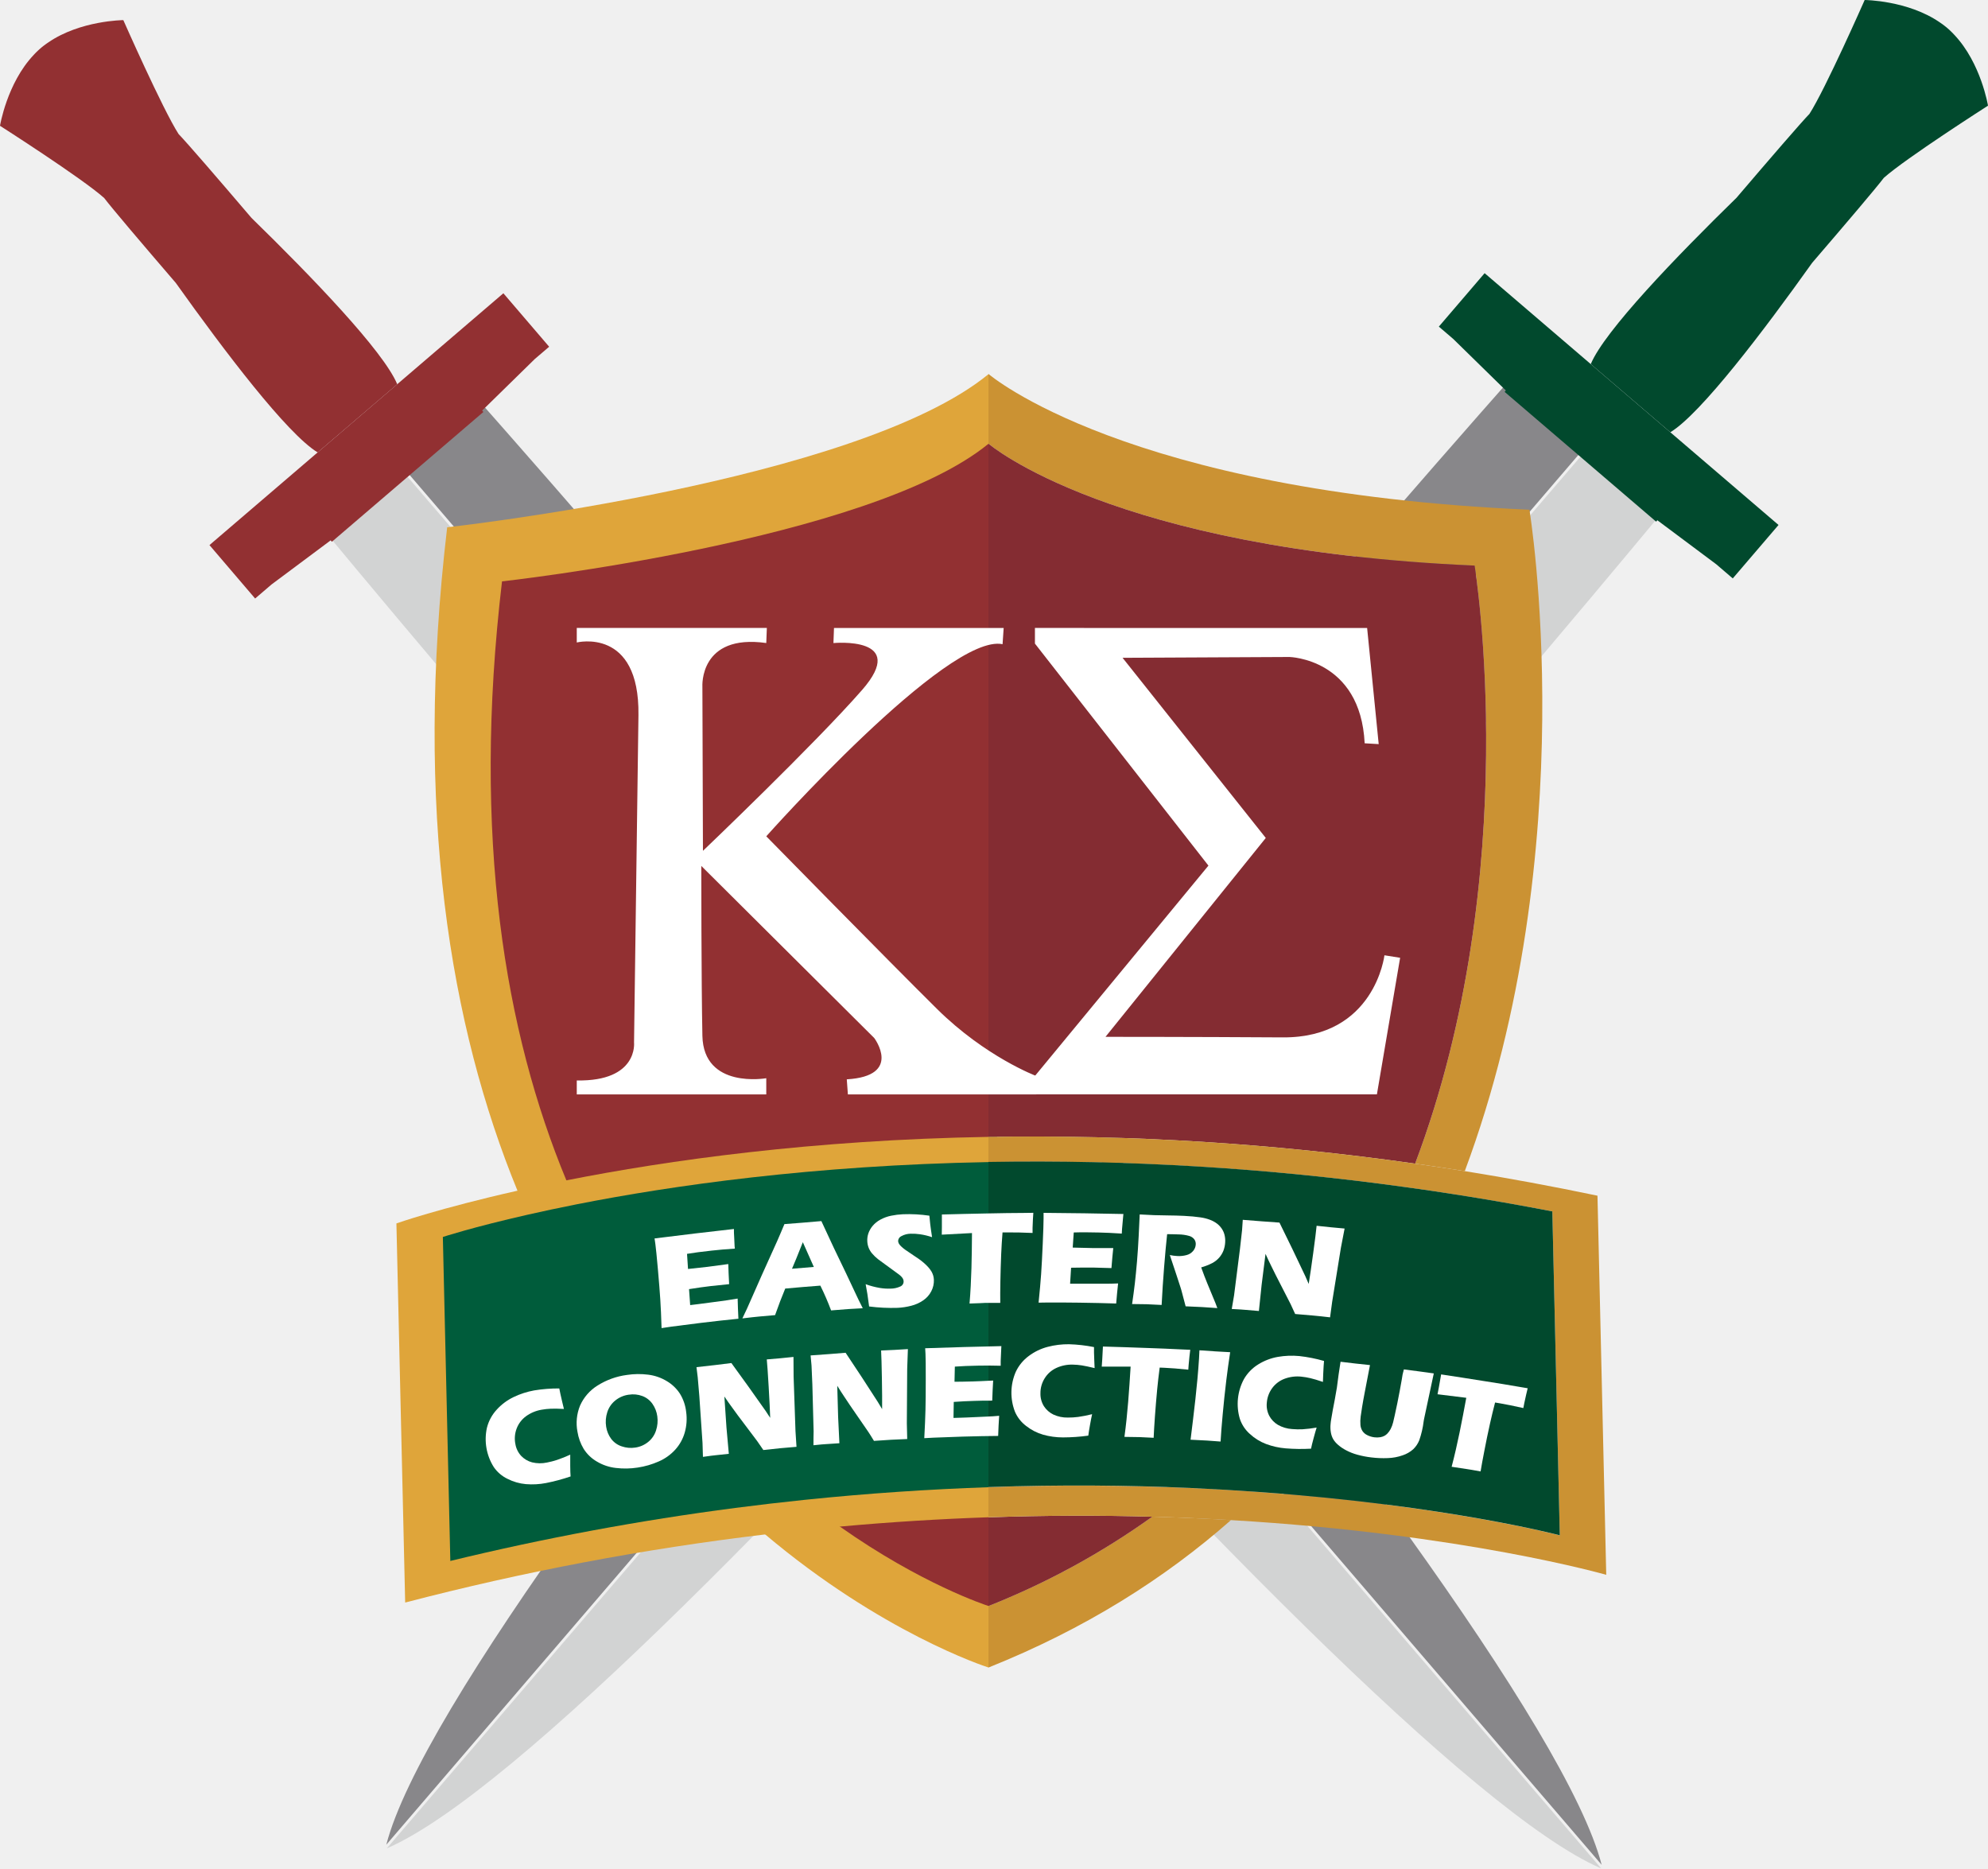
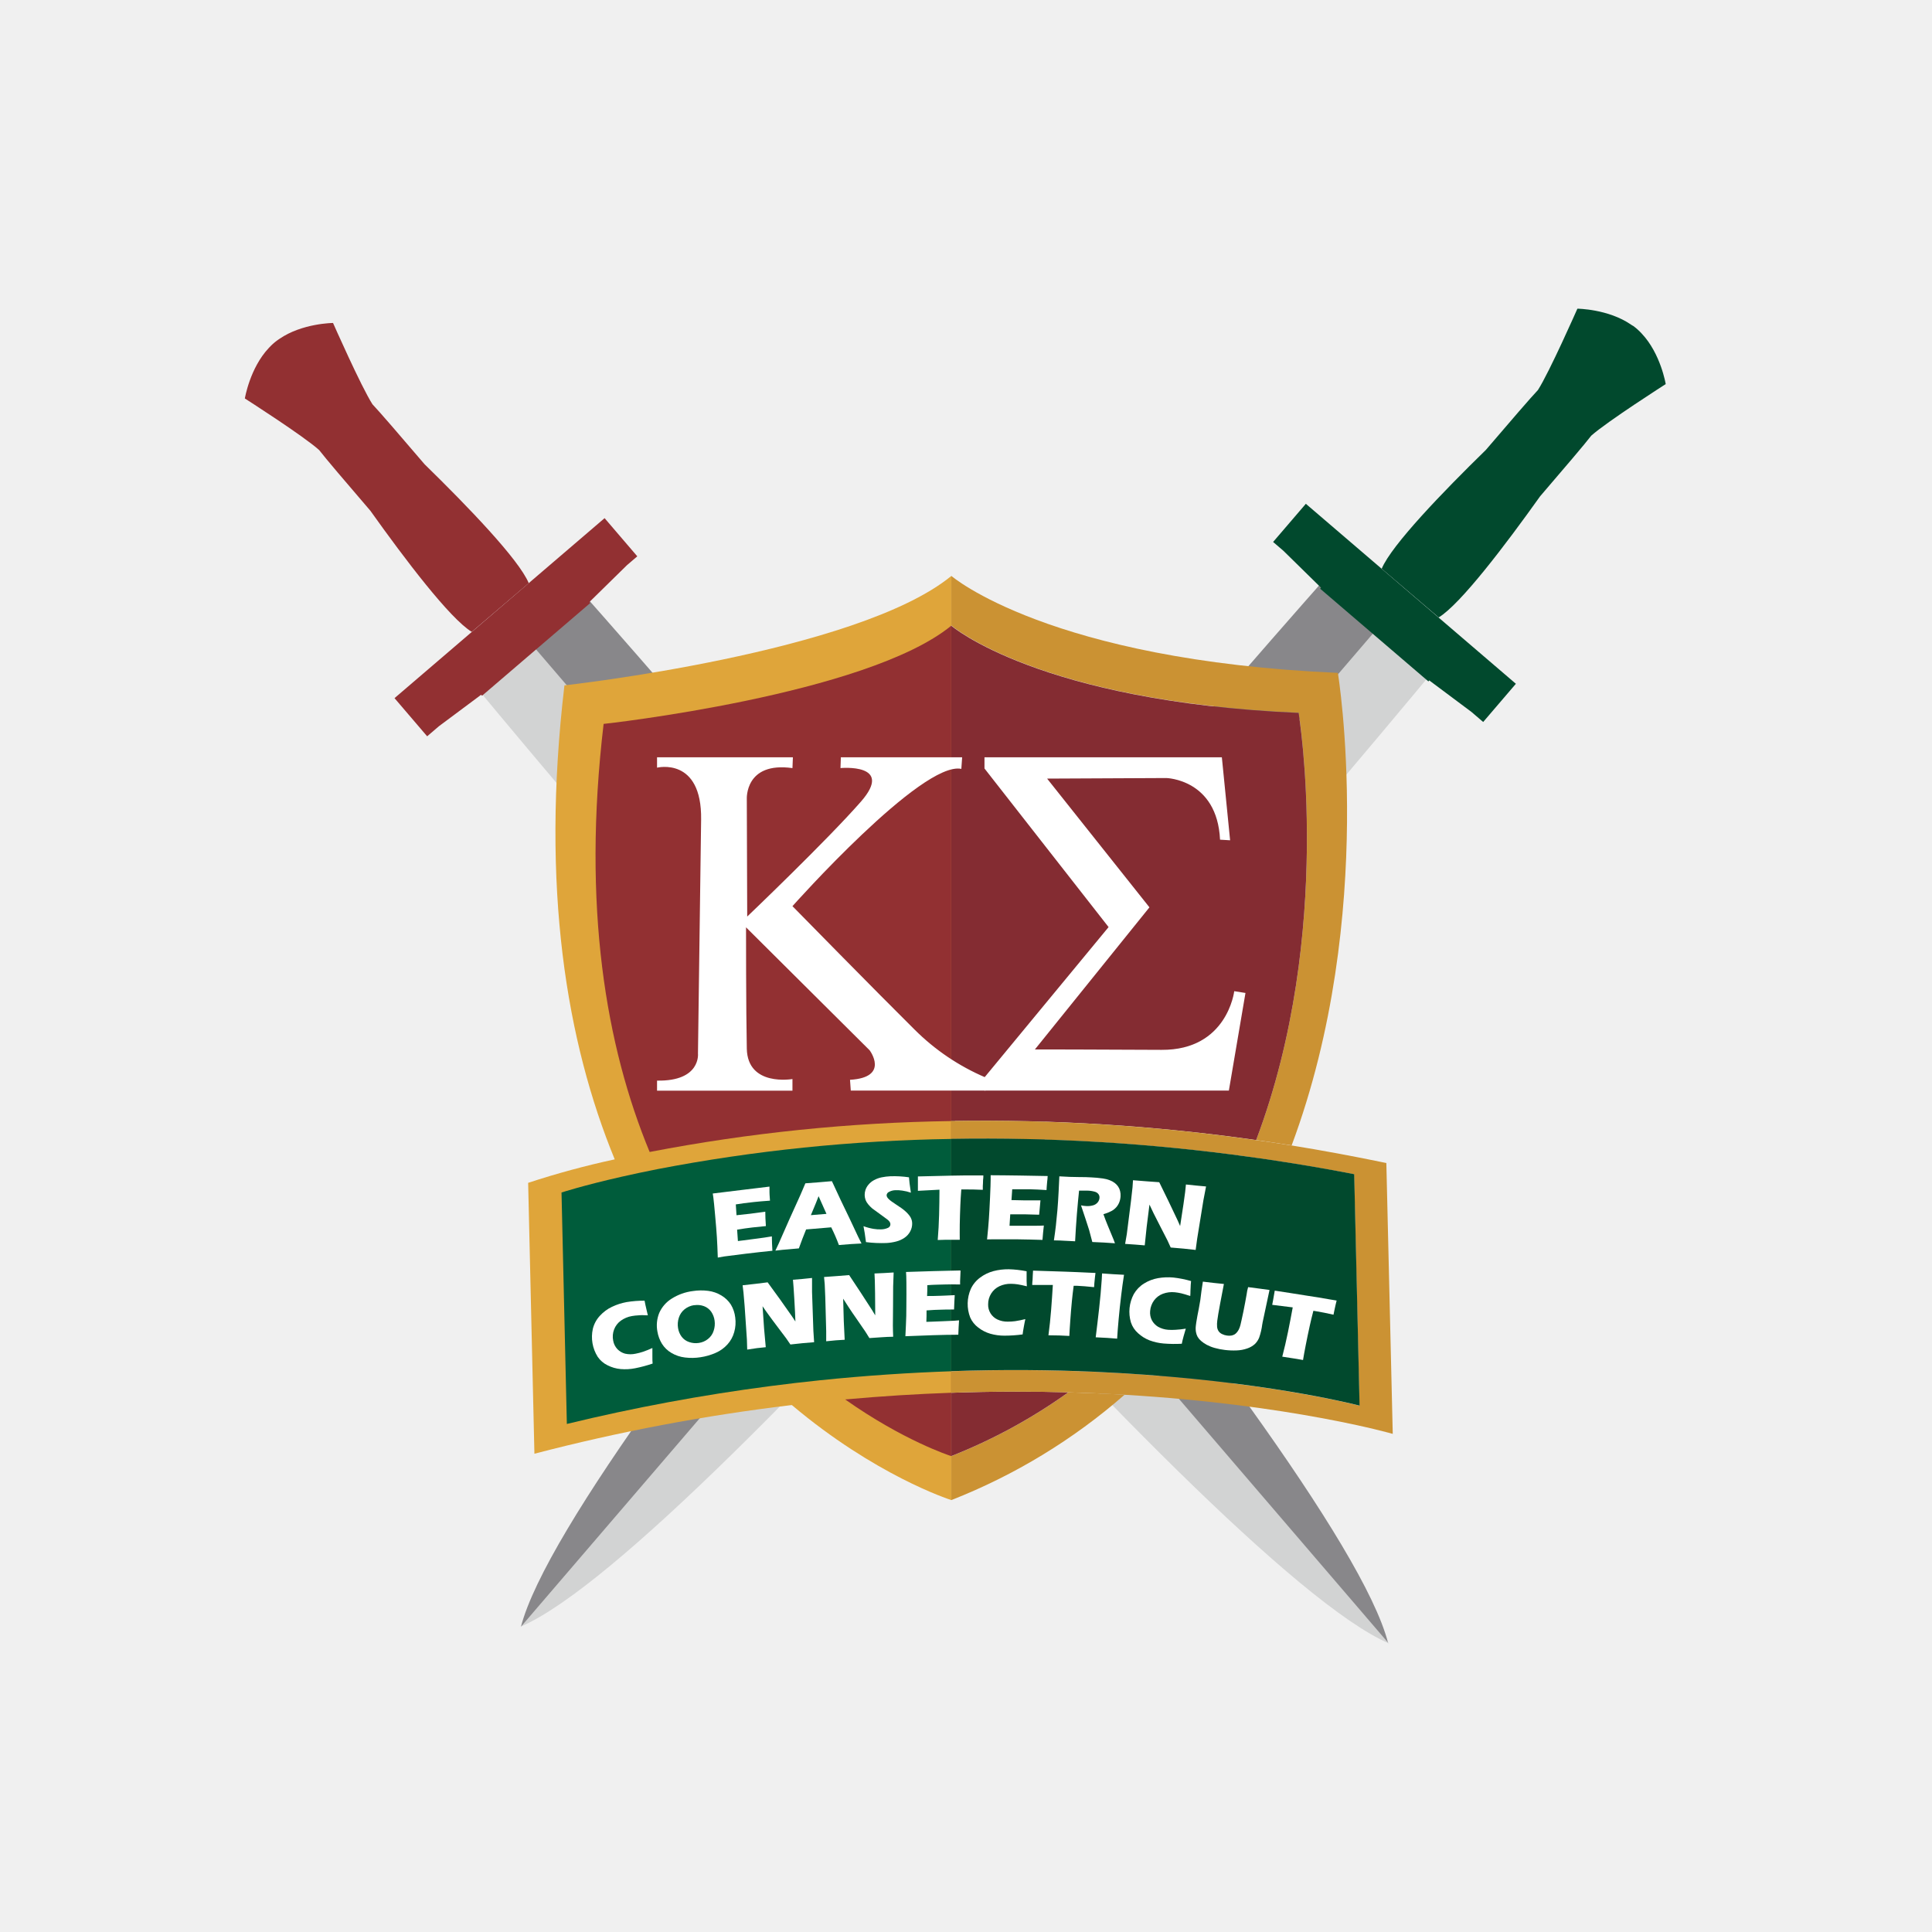
- <svg xmlns="http://www.w3.org/2000/svg" viewBox="0 0 941.76 885.01">
+ <svg xmlns="http://www.w3.org/2000/svg" id="Layer_1" data-name="Layer 1" viewBox="0 0 576 576">
  <defs>
    <style>.cls-1{fill:#d2d3d3;}.cls-2{fill:#88878a;}.cls-3{fill:#923032;}.cls-4{fill:#01492d;}.cls-5{fill:#dfa53a;}.cls-6{fill:#cb9233;}.cls-7{fill:#842c32;}.cls-8{fill:#005c3b;}.cls-9{fill:#fff;}</style>
  </defs>
-   <g id="Layer_2" data-name="Layer 2">
-     <g id="KE">
-       <path class="cls-1" d="M758.53,885c-121-52.2-567-588-600.94-628.91L193,225.77Z" />
-       <path class="cls-2" d="M758.74,883.27,193.21,224l36.37-31.16C264.78,232.68,725.74,755.68,758.74,883.27Z" />
-       <path class="cls-3" d="M238.46,138.91l21.69,25.32-6.82,5.83L228.4,194.47l.59.66-71.78,61.49-.56-.68-28,20.88-7.79,6.67L99.23,258.18Z" />
-       <path class="cls-3" d="M188.18,182l-37.7,32.29c-14.55-8.87-44.25-48.08-67.2-80.29-16.34-19-30.1-35.19-33.92-40.2C39,84.49,0,59.58,0,59.58S3.29,39.42,15.92,26.06c.2-.2.38-.42.57-.61l.6-.62.8-.77c.22-.22.44-.42.67-.62.42-.38.86-.76,1.31-1.13l.72-.57.88-.66.7-.5.7-.48C38,9.67,58.42,9.53,58.42,9.53S77,51.64,84.58,63.46c4.24,4.42,18.19,20.57,34.55,39.75C147.45,130.84,181.63,166.25,188.18,182Z" />
-       <path class="cls-1" d="M183.23,875.49c121-52.21,567-588,600.94-628.92l-35.41-30.32Z" />
-       <path class="cls-2" d="M183,873.75,748.55,214.51l-36.37-31.16C677,223.16,216,746.15,183,873.75Z" />
-       <path class="cls-4" d="M703.3,129.39,681.61,154.7l6.82,5.84,24.92,24.4c-.17.21-.37.43-.58.67l71.78,61.48c.21-.24.39-.47.56-.68l27.95,20.88,7.79,6.68,21.68-25.32Z" />
-       <path class="cls-4" d="M753.58,172.45l37.7,32.29c14.55-8.87,44.25-48.07,67.2-80.28,16.34-19,30.1-35.19,33.92-40.21,10.39-9.29,49.36-34.2,49.36-34.2s-3.29-20.15-15.92-33.51c-.2-.2-.38-.42-.57-.61s-.4-.42-.61-.62-.51-.52-.8-.78-.43-.42-.66-.62c-.42-.38-.87-.76-1.31-1.12l-.72-.57-.88-.67-.71-.5-.69-.47C903.75.15,883.34,0,883.34,0s-18.55,42.11-26.16,53.94C852.94,58.35,839,74.5,822.62,93.68,794.31,121.32,760.12,156.72,753.58,172.45Z" />
-       <path class="cls-5" d="M211.84,249.75C196,383.89,213.29,486.33,245.15,564q2.35,5.76,4.84,11.36c27.1,61.32,63.26,106.38,98.34,138.89q7.14,6.63,14.19,12.56c54.94,46.34,103.7,62.35,105.72,63V177.25C405.84,228.36,211.84,249.75,211.84,249.75Z" />
-       <path class="cls-6" d="M583.13,720c-31.37,27.65-69.22,51.57-114.82,69.81l-.07,0V760.67l.06,0a361.67,361.67,0,0,0,77.57-42.31Q565.23,718.92,583.13,720Z" />
-       <path class="cls-6" d="M693.9,554.7q-11.86-1.89-23.53-3.54c52.09-138,28.18-283.27,28.18-283.27-172.1-7.49-230.25-57.73-230.25-57.73l-.06.05v-33l.07-.06S533,233.1,724.53,241.43C724.53,241.43,750.91,401.72,693.9,554.7Z" />
-       <path class="cls-7" d="M545.87,718.38a361.67,361.67,0,0,1-77.57,42.31l-.06,0v-42C495.65,717.71,521.6,717.71,545.87,718.38Z" />
-       <path class="cls-7" d="M670.37,551.16a1281.63,1281.63,0,0,0-202.13-12.68V210.21l.06-.05s58.15,50.24,230.25,57.73C698.55,267.89,722.46,413.16,670.37,551.16Z" />
-       <path class="cls-3" d="M468.24,210.21V760.67c-1.5-.49-31.88-10.46-70.37-37.6-5.48-3.86-11.14-8.08-16.89-12.66-36.92-29.44-78.15-74.15-107.78-140q-2.51-5.56-4.9-11.34c-29-69.92-44.83-162.38-30.48-283.7C237.82,275.37,412.17,256.14,468.24,210.21Z" />
-       <path class="cls-5" d="M268.3,559.07q-12.48,2.48-23.15,4.9c-37.08,8.34-57.36,15.5-57.36,15.5l4.15,179.58a1271.3,1271.3,0,0,1,170.58-32.27q18-2.14,35.35-3.71c24.37-2.21,47.87-3.64,70.37-4.41V538.48C384.82,539.92,316.57,549.53,268.3,559.07Z" />
-       <path class="cls-6" d="M760.91,745.92S693.53,726.5,583.13,720q-17.89-1.05-37.26-1.61c-24.27-.67-50.22-.67-77.63.28V704.39c34.4-1.18,66.3-.85,95.24.4,11.8.51,23.12,1.18,33.9,2,88.46,6.38,141.53,20.45,141.53,20.45l-3.54-153.45q-23.24-4.47-45.76-8-11.91-1.87-23.61-3.47a1278.69,1278.69,0,0,0-197.76-11.89V538.48a1281.63,1281.63,0,0,1,202.13,12.68Q682,552.8,693.9,554.7q30.79,4.95,62.86,11.64Z" />
-       <path class="cls-8" d="M468.24,550.42v154c-27.56.94-56.73,2.84-87.26,6q-16.08,1.67-32.65,3.81a1262.17,1262.17,0,0,0-135,25.11l-3.54-153.45s14.11-4.63,40.21-10.55c6.91-1.57,14.66-3.23,23.21-4.92C318,561.58,384.93,551.94,468.24,550.42Z" />
-       <path class="cls-4" d="M738.91,727.2s-53.07-14.07-141.53-20.45c-10.78-.78-22.1-1.45-33.9-2-28.94-1.25-60.84-1.58-95.24-.4v-154A1278.69,1278.69,0,0,1,666,562.31q11.7,1.59,23.61,3.47,22.51,3.51,45.76,8Z" />
-       <path class="cls-9" d="M273.23,297.43v6.88S303,296.9,302.45,338.7s-2.09,155.06-2.09,155.06,2.09,18.52-27.13,18v6.61H363v-7.67s-29.74,5.29-30.26-20.11-.52-80.44-.52-80.44l81.92,81.5s13.57,18-13,19.58l.52,7.14h89.23v-8.73s-24-9-47-31.75S363,396.12,363,396.12s85.75-96.42,111.94-91l.52-7.67H395.08l-.26,7.14s36-3.44,13.56,22.23S333,403,333,403l-.26-77.79s-1.57-25.14,30.26-20.64l.27-7.14Z" />
-       <path class="cls-9" d="M490.27,297.43v7.41L572.46,410l-82.19,99.62v8.73h162l11-64.69-7.43-1.19s-4.57,39.16-48.14,38.89-84-.26-84-.26l75.93-94.2-67.84-85.33,79.06-.39s33.66.79,35.62,40.88l6.65.39-5.48-55Z" />
-     </g>
-     <g id="EasternCT">
-       <path class="cls-9" d="M313.4,629.06q-.25-8.09-.6-13.5t-1.14-14.39q-.8-9-1.19-11.87c-.15-1.08-.23-1.62-.39-2.71,5.3-.66,11.71-1.46,19.23-2.36q10.41-1.23,18.37-2.12c0,.41,0,.62,0,1,0,.25,0,1.15.11,2.7.07,1.36.1,2,.16,3.39,0,.72.08,1.46.16,2.2-4.33.29-7.95.61-10.88.94q-4.83.55-6.51.77c-1.13.15-2.88.4-5.26.78.19,2.86.28,4.3.47,7.16,2.63-.26,5.68-.59,9.17-1,1.25-.14,4.55-.6,9.91-1.33.06,2.67.2,5.84.4,9.52-3.82.37-6.76.69-8.81.92-3,.36-6.44.83-10.19,1.44.22,3,.32,4.54.54,7.56l3.78-.46c1.12-.13,3.42-.44,6.92-.91,2.72-.38,4.08-.56,6.79-.92,1-.14,2.69-.4,5-.8.07,3.08.19,6.27.36,9.55-5.32.53-11.16,1.16-17.49,1.93-5.75.7-8.62,1.07-14.36,1.83Z" />
-       <path class="cls-9" d="M351.68,624.46l2.25-4.75q7-16,14.24-31.88l1.54-3.55q.68-1.56,1.89-4.48l8.68-.68c3.18-.26,6.12-.5,8.82-.75,2.36,5,3.54,7.55,5.86,12.6,4.69,9.68,7,14.54,11.55,24.26l2.2,4.42q-5.68.3-6.9.39c-1.84.13-4.54.33-8.1.64a125.76,125.76,0,0,0-5.09-11.74c-6.66.51-10,.79-16.64,1.39q-2.39,5.71-4.81,12.58c-4.07.34-6.56.57-7.47.66C358,623.74,355.36,624,351.68,624.46Zm23.51-23.52c4.14-.36,6.2-.53,10.34-.85-3.15-7.1-4.9-11-5.21-11.72q-1.85,4.74-3.12,7.78C376.39,598.07,376,599,375.19,600.94Z" />
-       <path class="cls-9" d="M411.72,618.81q-.83-6.6-1.64-10.55a38.21,38.21,0,0,0,6.74,1.78,25.72,25.72,0,0,0,5.11.32,11.16,11.16,0,0,0,4.54-1,2.54,2.54,0,0,0,1.59-2.44,2.84,2.84,0,0,0-.21-1,4,4,0,0,0-.68-1.06,8.64,8.64,0,0,0-1.4-1.26c-2.6-1.91-3.91-2.87-6.53-4.77-1.53-1.09-2.6-1.87-3.21-2.35a20,20,0,0,1-2.93-2.8,10,10,0,0,1-1.61-2.7,9.71,9.71,0,0,1-.63-3,9.89,9.89,0,0,1,.5-3.76,11.11,11.11,0,0,1,2-3.54,12.34,12.34,0,0,1,3.7-3,18.13,18.13,0,0,1,5.06-1.85,36.53,36.53,0,0,1,5.64-.7,67.93,67.93,0,0,1,12.51.68q.18,2.14.39,3.93c.13,1.19.43,3.28.88,6.25a32,32,0,0,0-5.72-1.38,25.86,25.86,0,0,0-4.42-.26,9.34,9.34,0,0,0-4.32,1.11,2.63,2.63,0,0,0-1.62,2.32,2.92,2.92,0,0,0,.33,1.21,5.78,5.78,0,0,0,1.07,1.33,17,17,0,0,0,2,1.65q1.25.9,3.9,2.65c1,.66,1.49,1,2.49,1.67.73.51,1.52,1.13,2.38,1.86a22,22,0,0,1,2.22,2.19,12.63,12.63,0,0,1,1.46,2,8.76,8.76,0,0,1,.78,1.86,8.63,8.63,0,0,1,.31,2,10.79,10.79,0,0,1-1.22,5.39,11.66,11.66,0,0,1-3.85,4.34,17.46,17.46,0,0,1-5.6,2.53,31.9,31.9,0,0,1-6.51,1A84,84,0,0,1,411.72,618.81Z" />
-       <path class="cls-9" d="M459.29,617.42c.95-11.12,1.08-22.24,1.16-33.38-5.72.27-8.59.42-14.31.76l.05-3.47q0-2.77,0-6.08c6.41-.17,13.88-.36,22.42-.52,3.35-.07,5-.1,8.37-.15s4.88-.05,8.13-.07l4.4-.06c-.07,1.23-.11,1.84-.19,3.06-.09,1.63-.14,3-.17,4.06s0,1.88,0,2.42q-7.2-.32-11.87-.25l-2.36,0c-.29,3.67-.5,7.07-.63,10.18-.19,4.45-.31,8.79-.39,13s-.09,7.6-.05,10.19q-5.39,0-7,0C465.9,617.2,463.38,617.27,459.29,617.42Z" />
-       <path class="cls-9" d="M492,617c.54-5.36.95-9.84,1.2-13.46s.51-8.42.77-14.41.39-10,.39-11.92c0-1.1,0-1.64,0-2.74q8,.06,19.35.21,10.47.15,18.47.33l-.1,1q0,.38-.24,2.7l-.3,3.37c-.06.73-.11,1.46-.13,2.21-4.32-.29-8-.45-10.9-.51q-4.85-.09-6.55-.1c-1.13,0-2.9,0-5.3.08-.2,2.86-.29,4.29-.49,7.16q4,.14,9.21.22c1.25,0,4.58,0,10,0q-.44,4-.86,9.49c-3.84-.14-6.78-.21-8.85-.25-3.05,0-6.48,0-10.27.08-.19,3-.28,4.54-.47,7.56l3.8,0h7l6.84,0c1,0,2.71,0,5.1-.12q-.52,4.61-.91,9.51-8-.27-17.58-.4c-5.78-.07-8.67-.08-14.45-.08Z" />
-       <path class="cls-9" d="M536.3,617.66q.8-5.46,1.31-9.84c.34-2.92.66-6.3,1-10.16s.58-7.93.81-12.21.39-7.69.48-10.23c2.82.16,5.1.28,6.84.34s4,.11,6.61.13,5.13.09,7.59.21c2.89.14,5.47.38,7.71.71a20.69,20.69,0,0,1,4.56,1.15,13.33,13.33,0,0,1,3.41,1.88A10.14,10.14,0,0,1,578.8,582a9.13,9.13,0,0,1,1.29,2.94,11.38,11.38,0,0,1,.3,3.53,13,13,0,0,1-.81,3.87,11.22,11.22,0,0,1-2,3.31,11.72,11.72,0,0,1-3.24,2.58,28.49,28.49,0,0,1-5.31,2.08l1.5,4.05c.43,1.13.88,2.28,1.37,3.45,1.56,3.75,2.34,5.62,3.88,9.38.17.4.47,1.2.9,2.39-3.6-.26-6-.42-7.27-.49q-2.37-.13-7.75-.35-.43-1.65-1.61-6.1c-.31-1.24-.59-2.2-.82-2.88-.46-1.5-1.14-3.6-2.06-6.31-1.2-3.59-1.81-5.38-3-9a21.82,21.82,0,0,0,3.52.47,13.63,13.63,0,0,0,4.47-.47,6,6,0,0,0,3.11-2,5.1,5.1,0,0,0,1.18-3,3.74,3.74,0,0,0-.64-2.39,4.58,4.58,0,0,0-2.36-1.63,19.18,19.18,0,0,0-5.11-.75c-.79,0-1.6-.06-2.44-.07s-1.83,0-3-.05q-.7,6.36-1.43,15.53t-1.18,18q-5.49-.28-7.14-.34Q541.27,617.76,536.3,617.66Z" />
-       <path class="cls-9" d="M583.51,620l1.1-6.48c1.11-8.82,1.67-13.23,2.79-22,.4-3.56.59-5.34,1-8.9.13-1.94.2-2.91.33-4.85q5.25.43,9.28.73,2.88.22,8.1.58,6.24,12.6,12.22,25.33l1.63,3.72q.85-5.18,2.13-14.54t1.62-13c2.76.3,5,.54,6.64.7l6.62.61c-.71,3.66-1.06,5.49-1.76,9.15-1.66,10.21-2.49,15.31-4.13,25.52l-1,7.39q-4.26-.51-8-.85c-2-.2-4.9-.45-8.53-.73-1-2.13-1.67-3.67-2.13-4.63-1.9-3.74-2.86-5.6-4.78-9.33q-2.38-4.57-4.4-8.74-1.32-2.64-2.73-5.78l-1.85,14.68c-.52,5-.78,7.42-1.29,12.37-2.7-.25-4.77-.42-6.19-.52Q588.46,620.26,583.51,620Z" />
-       <path class="cls-9" d="M270.13,689c0,1.24,0,3,0,5.19s.08,3.92.17,5.13a90,90,0,0,1-11.63,3.12,35.11,35.11,0,0,1-9.55.52,23.73,23.73,0,0,1-8.71-2.51,16.56,16.56,0,0,1-6.51-5.59,24.82,24.82,0,0,1-3.23-18.6,19.75,19.75,0,0,1,4.66-8.6,26,26,0,0,1,8-5.95,38.4,38.4,0,0,1,9.72-3.14,69.76,69.76,0,0,1,11.9-.93c.21,1,.31,1.54.52,2.57s.52,2.34.84,3.68.5,2.07.83,3.46c-2.57-.14-4.65-.18-6.22-.11a31.91,31.91,0,0,0-4.32.47,17.54,17.54,0,0,0-7.4,3.08,12.88,12.88,0,0,0-4.45,5.83,13.24,13.24,0,0,0-.6,7.36,10.87,10.87,0,0,0,2.79,5.66,11.08,11.08,0,0,0,5.11,3,15.67,15.67,0,0,0,7.06.09,37.57,37.57,0,0,0,4.75-1.23A61.4,61.4,0,0,0,270.13,689Z" />
-       <path class="cls-9" d="M297,651.24a36.27,36.27,0,0,1,10.08-.12,22.23,22.23,0,0,1,8.88,3.1,18.8,18.8,0,0,1,6.2,6,20.82,20.82,0,0,1,2.89,8.52,23.72,23.72,0,0,1-.67,9.78,20.4,20.4,0,0,1-4.48,8.09,22.81,22.81,0,0,1-7.85,5.61,38.52,38.52,0,0,1-10,2.9,37.69,37.69,0,0,1-10.27.18,22.34,22.34,0,0,1-9.09-3.07,18.05,18.05,0,0,1-6.21-6,22.68,22.68,0,0,1-2.92-8.07,21.84,21.84,0,0,1,1.21-12.36,21.39,21.39,0,0,1,8.28-9.53A34.42,34.42,0,0,1,297,651.24Zm.81,9.36a12.82,12.82,0,0,0-6.35,2.75,11.65,11.65,0,0,0-3.78,5.54,14.59,14.59,0,0,0-.53,6.89,12.9,12.9,0,0,0,2.38,5.74,10.17,10.17,0,0,0,5,3.55,13.23,13.23,0,0,0,6.39.58,12.45,12.45,0,0,0,6.11-2.65,11.38,11.38,0,0,0,3.74-5.44,14.78,14.78,0,0,0,.61-6.72,13.26,13.26,0,0,0-2.29-5.89,10.2,10.2,0,0,0-4.82-3.73A12.6,12.6,0,0,0,297.85,660.6Z" />
-       <path class="cls-9" d="M333,690.05l-.2-6.58c-.61-8.86-.92-13.3-1.51-22.17-.31-3.56-.46-5.35-.76-8.91-.24-1.93-.35-2.9-.59-4.83q5-.55,8.83-1c1.83-.22,4.39-.53,7.7-.95,6.57,9,9.8,13.53,16.18,22.61l2.21,3.35q-.17-5.24-.72-14.68t-.9-13q4-.32,6.35-.54l6.3-.64c0,3.73,0,5.59.06,9.32.34,10.33.52,15.49.89,25.82.19,3,.29,4.46.48,7.44q-4.06.3-7.59.65-2.94.27-8.11.87c-1.29-1.92-2.25-3.3-2.86-4.15-2.48-3.32-3.72-5-6.22-8.27-2.05-2.71-4-5.29-5.75-7.77-1.16-1.56-2.37-3.29-3.64-5.17.41,5.9.61,8.85,1,14.76.44,5,.66,7.43,1.11,12.39q-3.87.39-5.89.63C338.2,689.33,336.07,689.61,333,690.05Z" />
-       <path class="cls-9" d="M385.36,684.54c0-2.63,0-3.95.07-6.58-.25-8.88-.37-13.32-.6-22.21-.16-3.58-.24-5.36-.39-8.94L384,642q5-.35,8.86-.64c1.83-.13,4.41-.35,7.72-.62,6.19,9.26,9.24,13.92,15.23,23.25.83,1.38,1.25,2.06,2.07,3.44q.06-5.25-.11-14.7t-.37-13.06q4-.17,6.36-.29l6.33-.38c-.14,3.73-.2,5.59-.33,9.31-.08,10.34-.11,15.51-.17,25.84.07,3,.11,4.47.18,7.45-2.72.09-5.25.21-7.61.34-2,.11-4.68.28-8.14.54-1.2-2-2.1-3.39-2.68-4.27-2.33-3.41-3.51-5.11-5.87-8.52q-2.91-4.17-5.42-8-1.63-2.42-3.42-5.32c.16,5.92.24,8.88.41,14.79l.6,12.43q-3.87.23-5.9.39C390.63,684,388.49,684.23,385.36,684.54Z" />
-       <path class="cls-9" d="M437.85,681.19c.29-5.38.49-9.88.57-13.5s.14-8.43.13-14.43,0-10-.12-11.93l-.15-2.73c5.09-.17,11.24-.38,18.46-.58q10-.27,17.63-.43l-.05,1c0,.25-.06,1.15-.12,2.71l-.15,3.38c0,.73,0,1.46,0,2.21-4.14-.11-7.61-.12-10.41-.06-3.09.07-5.17.14-6.25.18s-2.77.13-5.06.29c-.06,2.87-.1,4.3-.16,7.17,2.52,0,5.44-.07,8.79-.15,1.19,0,4.36-.19,9.52-.42-.17,2.66-.31,5.83-.44,9.51q-5.49,0-8.43.12-4.38.11-9.79.49c-.05,3-.08,4.55-.13,7.58l3.62-.11c1.07,0,3.29-.13,6.65-.27,2.6-.13,3.91-.19,6.52-.3,1,0,2.58-.15,4.85-.33q-.32,4.62-.48,9.54-7.65.06-16.75.32c-5.51.17-8.27.27-13.78.5Z" />
-       <path class="cls-9" d="M517.36,669.83c-.28,1.21-.61,2.91-1,5.09s-.66,3.87-.81,5.07a88.64,88.64,0,0,1-12,.84,34.34,34.34,0,0,1-9.44-1.3,23.63,23.63,0,0,1-8-4.12,16.64,16.64,0,0,1-5.3-6.74,24.84,24.84,0,0,1,.37-18.87,19.78,19.78,0,0,1,6.19-7.55,25.77,25.77,0,0,1,8.95-4.31,38.16,38.16,0,0,1,10.11-1.24,70.53,70.53,0,0,1,11.83,1.35c0,1.05,0,1.57,0,2.62s.06,2.4.13,3.78l.15,3.55c-2.49-.63-4.51-1-6.06-1.28a31.25,31.25,0,0,0-4.32-.37,17.44,17.44,0,0,0-7.82,1.62,12.77,12.77,0,0,0-5.46,4.87,13.1,13.1,0,0,0-2,7.11,11,11,0,0,0,1.64,6.09A11.15,11.15,0,0,0,499,670a15.5,15.5,0,0,0,6.88,1.43,35.71,35.71,0,0,0,4.88-.3A62.66,62.66,0,0,0,517.36,669.83Z" />
-       <path class="cls-9" d="M532.67,680.58c1.51-11,2.24-22.14,2.93-33.27-5.47,0-8.21,0-13.68,0,.09-1.38.14-2.07.24-3.45q.18-2.77.32-6.07c6.12.17,13.26.39,21.41.7l8,.3c3.1.13,4.65.21,7.75.36l4.21.18c-.15,1.22-.22,1.83-.36,3q-.26,2.45-.39,4c-.09,1.06-.15,1.87-.18,2.42q-6.84-.71-11.3-.9l-2.25-.09q-.72,5.48-1.17,10.13-.63,6.66-1.08,12.95t-.61,10.17c-3.42-.18-5.63-.28-6.63-.32S536.57,680.66,532.67,680.58Z" />
-       <path class="cls-9" d="M564,681.92c1.57-12.76,3.19-25.52,4-38.35l.2-4,7.56.51,7,.39c-.7,4.64-1.32,9-1.82,13.18-.7,5.77-1.26,11.2-1.72,16.23s-.81,9.35-1,12.91l-6.41-.47C570.42,682.23,567.85,682.09,564,681.92Z" />
-       <path class="cls-9" d="M623.72,676.17c-.38,1.19-.85,2.85-1.43,5s-1,3.8-1.22,5a88.48,88.48,0,0,1-12-.15,34.73,34.73,0,0,1-9.31-2.07,23.81,23.81,0,0,1-7.69-4.77,16.53,16.53,0,0,1-4.73-7.15,24.83,24.83,0,0,1,1.92-18.78,19.76,19.76,0,0,1,6.79-7,26.17,26.17,0,0,1,9.29-3.56,38.47,38.47,0,0,1,10.19-.39,69.77,69.77,0,0,1,11.69,2.32l-.2,2.61c-.07,1.14-.13,2.39-.19,3.77s-.08,2.13-.13,3.55q-3.66-1.25-5.95-1.78a34.45,34.45,0,0,0-4.28-.72,17.56,17.56,0,0,0-7.94,1,12.86,12.86,0,0,0-5.85,4.41,13.36,13.36,0,0,0-2.56,6.92,11,11,0,0,0,1.15,6.21,11.1,11.1,0,0,0,4.1,4.29,15.62,15.62,0,0,0,6.75,2,37,37,0,0,0,4.89.1A61.53,61.53,0,0,0,623.72,676.17Z" />
-       <path class="cls-9" d="M635.05,645l7.08.84,6.86.73-2.5,13c-.48,2.45-.89,4.76-1.24,6.91s-.57,3.65-.67,4.47a18.91,18.91,0,0,0-.11,4,6.33,6.33,0,0,0,.94,2.83,5.64,5.64,0,0,0,2.34,2,10.32,10.32,0,0,0,3.3,1,9.8,9.8,0,0,0,2.87-.05,6.57,6.57,0,0,0,2-.69,6.15,6.15,0,0,0,1.41-1.13,9.54,9.54,0,0,0,1.45-2.06,14.37,14.37,0,0,0,1.17-3.14c.35-1.32,1-4.36,2-9.1.8-4,1.51-7.75,2.09-11.11a30.94,30.94,0,0,1,1-4.88q4.86.63,7.66,1c2.61.35,3.91.53,6.52.9-1.86,8.68-2.79,13-4.63,21.69-.07.41-.13.75-.17,1a42.78,42.78,0,0,1-2.07,8.94,12.08,12.08,0,0,1-2.87,4.28,14.34,14.34,0,0,1-5,2.88,23.38,23.38,0,0,1-7.08,1.32,47,47,0,0,1-7.77-.32,43.4,43.4,0,0,1-6.68-1.3,26,26,0,0,1-5.23-2.06,19.54,19.54,0,0,1-3.94-2.68,10.83,10.83,0,0,1-2.25-2.67,9.84,9.84,0,0,1-1.06-3.07,14.55,14.55,0,0,1-.13-4.19c0-.49.15-1.24.3-2.24s.39-2.42.74-4.29.57-2.95.94-4.91q.38-1.93,1-5.7C633.91,652.32,634.29,649.89,635.05,645Z" />
-       <path class="cls-9" d="M687.67,694.74c2.84-10.78,4.91-21.71,6.94-32.67-5.45-.7-8.17-1-13.62-1.68l.65-3.4q.52-2.73,1.06-6c6.07.92,13.15,2,21.23,3.3,3.17.49,4.75.75,7.92,1.26s4.61.77,7.69,1.3l4.16.7-.72,3c-.37,1.6-.66,2.92-.88,4s-.37,1.84-.46,2.38c-4.49-1-8.22-1.77-11.16-2.26l-2.23-.37q-1.38,5.36-2.39,9.91c-1,4.36-1.83,8.61-2.64,12.73s-1.42,7.46-1.83,10c-3.39-.6-5.58-1-6.57-1.12S691.55,695.29,687.67,694.74Z" />
-     </g>
+   <path class="cls-1" d="M414.16,490c-54.42-23.48-255-264.46-270.28-282.86l15.92-13.64Z" />
+   <path class="cls-2" d="M413.81,489.71,159.45,193.2l16.36-14C191.64,197.1,399,432.33,413.81,489.71Z" />
+   <path class="cls-3" d="M180.25,154.48,190,165.86l-3.07,2.63-11.21,11,.26.29-32.28,27.66-.25-.31-12.6,9.39-3.5,3-9.73-11.38Z" />
+   <path class="cls-3" d="M157.64,173.86l-17,14.52c-6.54-4-19.9-21.62-30.22-36.11-7.35-8.55-13.54-15.83-15.26-18.08C90.54,130,73,118.8,73,118.8s1.48-9.07,7.16-15.08c.09-.09.17-.19.26-.27l.27-.28.36-.35a4,4,0,0,1,.3-.28c.19-.17.38-.34.59-.51l.32-.25.4-.3.31-.22.32-.22c6.8-4.69,16-4.75,16-4.75s8.35,18.94,11.76,24.25c1.91,2,8.18,9.25,15.54,17.88C139.32,150.85,154.69,166.77,157.64,173.86Z" />
+   <path class="cls-1" d="M155.41,484.87c54.42-23.49,255-264.47,270.28-282.87l-15.92-13.64Z" />
+   <path class="cls-2" d="M155.31,485l254.36-296.5-16.36-14C377.49,192.37,170.15,427.59,155.31,485Z" />
+   <path class="cls-4" d="M389.32,150.2l-9.76,11.38,3.07,2.63,11.21,11-.26.3,32.28,27.65.26-.3,12.57,9.39,3.5,3,9.75-11.39Z" />
+   <path class="cls-4" d="M411.93,169.56l17,14.52c6.54-4,19.9-21.62,30.22-36.1,7.35-8.55,13.54-15.83,15.26-18.09,4.67-4.18,22.2-15.38,22.2-15.38s-1.48-9.06-7.16-15.07l-.26-.28-.27-.27c-.09-.09-.23-.24-.36-.35s-.19-.19-.3-.28-.39-.35-.59-.51l-.32-.25-.4-.31L486.6,97l-.32-.21c-6.8-4.69-16-4.76-16-4.76s-8.35,18.94-11.77,24.26c-1.91,2-8.18,9.25-15.54,17.87C430.25,146.57,414.88,162.49,411.93,169.56Z" />
+   <path class="cls-5" d="M168.28,204.33c-7.13,60.33.65,106.4,15,141.34.7,1.72,1.43,3.43,2.18,5.11a188.07,188.07,0,0,0,44.23,62.46q3.21,3,6.38,5.65c24.71,20.85,46.64,28.05,47.55,28.34V171.72C255.53,194.71,168.28,204.33,168.28,204.33Z" />
+   <path class="cls-6" d="M335.27,415.83a176.26,176.26,0,0,1-51.64,31.4h0V434.12h0a162.15,162.15,0,0,0,34.88-19Q327.23,415.35,335.27,415.83Z" />
+   <path class="cls-6" d="M385.09,341.48q-5.32-.84-10.58-1.59c23.43-62.06,12.67-127.4,12.67-127.4-77.4-3.37-103.55-26-103.55-26l0,0V171.7l0,0s29.09,25.16,115.24,28.91C398.87,200.59,410.73,272.68,385.09,341.48Z" />
+   <path class="cls-7" d="M318.51,415.1a162.15,162.15,0,0,1-34.88,19h0V415.24C295.93,414.8,307.6,414.8,318.51,415.1Z" />
+   <path class="cls-7" d="M374.51,339.89a577.24,577.24,0,0,0-90.91-5.7V186.55l0,0s26.15,22.6,103.55,26C387.18,212.49,397.94,277.83,374.51,339.89Z" />
+   <path class="cls-3" d="M283.6,186.55V434.12c-.68-.22-14.34-4.7-31.65-16.91q-3.7-2.59-7.6-5.69a167.8,167.8,0,0,1-48.47-63c-.76-1.67-1.49-3.37-2.21-5.1-13-31.45-20.16-73-13.71-127.6C180,215.85,258.38,207.2,283.6,186.55Z" />
+   <path class="cls-5" d="M193.67,343.45q-5.61,1.11-10.41,2.2a252.65,252.65,0,0,0-25.8,7l1.87,80.76a570.93,570.93,0,0,1,76.72-14.51q8.1-1,15.9-1.67c11-1,21.53-1.64,31.65-2v-81A512.48,512.48,0,0,0,193.67,343.45Z" />
+   <path class="cls-6" d="M415.23,427.49s-30.3-8.74-80-11.66c-5.36-.31-10.95-.56-16.76-.72-10.91-.3-22.58-.3-34.91.12v-6.42c15.47-.53,29.82-.38,42.83.18q8,.35,15.25.9c39.79,2.87,63.66,9.2,63.66,9.2l-1.6-69q-10.44-2-20.58-3.6-5.36-.84-10.62-1.56a575.09,575.09,0,0,0-88.94-5.35v-5.37a577.24,577.24,0,0,1,90.91,5.7c3.49.49,7,1,10.58,1.59q13.85,2.24,28.27,5.24Z" />
+   <path class="cls-8" d="M283.6,339.56v69.26c-12.4.43-25.52,1.28-39.25,2.7q-7.23.75-14.68,1.72A568.57,568.57,0,0,0,169,424.53l-1.59-69s6.34-2.08,18.08-4.74q4.67-1.06,10.44-2.21A503.6,503.6,0,0,1,283.6,339.56Z" />
+   <path class="cls-4" d="M405.34,419.07s-23.87-6.33-63.66-9.2q-7.28-.53-15.25-.9c-13-.56-27.36-.71-42.83-.18V339.53a575.11,575.11,0,0,1,88.94,5.38q5.26.7,10.62,1.56,10.13,1.57,20.58,3.6Z" />
+   <path class="cls-9" d="M195.89,225.77v3.1s13.39-3.33,13.14,15.47-.94,69.74-.94,69.74.94,8.33-12.2,8.09v3h40.37V321.7s-13.37,2.37-13.61-9.05-.23-36.18-.23-36.18l36.85,36.66s6.1,8.09-5.85,8.8l.23,3.21h40.14v-3.92a67.14,67.14,0,0,1-21.14-14.28c-10.35-10.23-36.39-36.78-36.39-36.78s38.57-43.37,50.35-40.93l.24-3.45H250.69l-.11,3.21s16.19-1.54,6.1,10-33.91,34.27-33.91,34.27l-.12-35S222,227,236.26,229l.13-3.22Z" />
+   <path class="cls-9" d="M293.51,225.77v3.34l37,47.29-37,44.81v3.93h72.86l4.95-29.1-3.35-.53s-2.05,17.61-21.65,17.49-37.78-.12-37.78-.12l34.15-42.37-30.51-38.38,35.56-.17s15.14.35,16,18.38l3,.18-2.46-24.74Z" />
+   <g id="EasternCT">
+     <path class="cls-9" d="M214,374.93q-.12-3.65-.27-6.07t-.52-6.47c-.24-2.7-.41-4.48-.53-5.34-.07-.49-.1-.73-.18-1.22,2.39-.3,5.27-.66,8.65-1.06l8.26-1v.45c0,.12,0,.52,0,1.22s.05.9.08,1.52a8.24,8.24,0,0,0,.07,1c-1.95.13-3.58.28-4.9.42s-2.42.28-2.92.35-1.3.18-2.37.35c.09,1.29.13,1.94.21,3.22,1.18-.12,2.56-.26,4.13-.45.56-.06,2-.27,4.45-.6q0,1.8.18,4.29c-1.71.16-3,.31-4,.41-1.35.16-2.9.37-4.58.65.1,1.35.14,2,.24,3.4l1.7-.21,3.11-.41,3.06-.41c.45-.07,1.21-.18,2.25-.36,0,1.38.08,2.82.16,4.29-2.39.24-5,.52-7.87.87-2.58.32-3.88.48-6.46.82Z" />
+     <path class="cls-9" d="M231.17,372.86l1-2.14q3.13-7.19,6.4-14.33l.69-1.6c.21-.47.49-1.14.85-2l3.91-.3,4-.34c1.07,2.25,1.6,3.4,2.64,5.67,2.11,4.35,3.15,6.54,5.19,10.91l1,2-3.1.17c-.83.06-2,.15-3.64.29q-1-2.7-2.29-5.28c-3,.23-4.5.36-7.49.63q-1.06,2.57-2.16,5.65l-3.36.3C234,372.54,232.83,372.65,231.17,372.86Zm10.58-10.58c1.86-.16,2.79-.24,4.65-.38l-2.35-5.27c-.55,1.42-1,2.59-1.4,3.5Z" />
+     <path class="cls-9" d="M258.18,370.32c-.25-2-.5-3.56-.74-4.75a16.7,16.7,0,0,0,3,.8,11.08,11.08,0,0,0,2.3.15,5.13,5.13,0,0,0,2-.45,1.15,1.15,0,0,0,.72-1.1,1.4,1.4,0,0,0-.1-.45,1.79,1.79,0,0,0-.3-.47,3.39,3.39,0,0,0-.63-.57l-2.94-2.15q-1-.74-1.44-1.05A9.27,9.27,0,0,1,258.8,359a4.6,4.6,0,0,1-.73-1.22,4.56,4.56,0,0,1-.05-3,4.74,4.74,0,0,1,.9-1.59,5.57,5.57,0,0,1,1.66-1.35,8,8,0,0,1,2.27-.83,16.8,16.8,0,0,1,2.54-.32A30.3,30.3,0,0,1,271,351c.05.64.11,1.23.17,1.77s.2,1.47.4,2.81a13.55,13.55,0,0,0-2.57-.62,11.08,11.08,0,0,0-2-.12,4.21,4.21,0,0,0-1.94.5,1.18,1.18,0,0,0-.73,1,1.33,1.33,0,0,0,.15.55,2.75,2.75,0,0,0,.48.6,8,8,0,0,0,.9.74c.37.27,1,.66,1.75,1.19l1.12.75c.33.23.68.51,1.07.84a9.26,9.26,0,0,1,1,1,5.78,5.78,0,0,1,.66.9,5.14,5.14,0,0,1,.35.84,3.84,3.84,0,0,1,.14.9,4.84,4.84,0,0,1-.55,2.42A5.25,5.25,0,0,1,269.7,369a7.86,7.86,0,0,1-2.52,1.14,14.52,14.52,0,0,1-2.93.45A37.3,37.3,0,0,1,258.18,370.32Z" />
+     <path class="cls-9" d="M279.57,369.69c.43-5,.49-10,.52-15-2.57.12-3.86.19-6.43.34l0-1.56v-2.73q4.32-.12,10.08-.24l3.77-.06c1.51,0,2.19,0,3.66,0l2,0c0,.55,0,.83-.08,1.37,0,.74-.06,1.35-.08,1.83s0,.85,0,1.09c-2.16-.1-3.94-.13-5.34-.11H286.6c-.13,1.65-.22,3.18-.28,4.57-.09,2-.14,4-.18,5.85s0,3.42,0,4.58H283C282.55,369.6,281.41,369.63,279.57,369.69Z" />
+     <path class="cls-9" d="M294.28,369.51c.25-2.42.43-4.43.54-6.06s.23-3.79.35-6.48.18-4.5.18-5.36v-1.23c2.39,0,5.3.05,8.7.09l8.31.15-.05.45c0,.11,0,.52-.11,1.21l-.13,1.52q0,.49-.06,1c-1.94-.13-3.6-.2-4.9-.23l-2.95,0c-.51,0-1.3,0-2.38,0-.09,1.28-.13,1.92-.22,3.22q1.8.06,4.14.09h4.5c-.13,1.2-.26,2.63-.39,4.27-1.73-.06-3.05-.09-4-.11-1.37,0-2.91,0-4.62,0-.08,1.35-.12,2-.21,3.4h7.93c.45,0,1.22,0,2.3-.06-.16,1.38-.3,2.81-.41,4.28q-3.6-.12-7.91-.18c-2.6,0-3.9,0-6.5,0Z" />
+     <path class="cls-9" d="M314.21,369.8c.24-1.64.44-3.11.59-4.42s.3-2.84.45-4.57.26-3.57.36-5.49.18-3.46.22-4.61c1.27.08,2.29.13,3.07.16s1.8.05,3,.06,2.3,0,3.41.09a34.71,34.71,0,0,1,3.47.32,9.07,9.07,0,0,1,2.05.52,5.84,5.84,0,0,1,1.53.84,4.48,4.48,0,0,1,1,1.06,4.05,4.05,0,0,1,.58,1.33,4.93,4.93,0,0,1,.14,1.58,5.69,5.69,0,0,1-.37,1.74,5,5,0,0,1-.89,1.49,5.27,5.27,0,0,1-1.46,1.16,12.63,12.63,0,0,1-2.39.94l.67,1.82c.2.51.4,1,.62,1.55l1.75,4.22c.07.18.21.54.4,1.08-1.62-.12-2.7-.19-3.27-.22s-1.87-.1-3.48-.16c-.13-.5-.38-1.41-.73-2.75-.14-.55-.26-1-.37-1.29-.2-.68-.51-1.62-.92-2.84-.54-1.61-.82-2.42-1.35-4.05a8.45,8.45,0,0,0,1.58.21,5.91,5.91,0,0,0,2-.21,2.67,2.67,0,0,0,1.4-.9,2.29,2.29,0,0,0,.53-1.35,1.63,1.63,0,0,0-.29-1.07,2,2,0,0,0-1.06-.73,8.53,8.53,0,0,0-2.3-.34c-.35,0-.72,0-1.1,0s-.82,0-1.34,0q-.31,2.86-.65,7c-.22,2.75-.39,5.45-.53,8.1l-3.21-.16C316.73,369.85,315.7,369.83,314.21,369.8Z" />
+     <path class="cls-9" d="M335.44,370.85l.5-2.91c.5-4,.75-5.95,1.25-9.89l.45-4,.15-2.18,4.17.33,3.65.26q2.81,5.67,5.49,11.39l.74,1.68q.38-2.34,1-6.54t.73-5.85l3,.31,3,.28c-.32,1.64-.48,2.47-.79,4.11-.75,4.6-1.12,6.89-1.86,11.48l-.45,3.33c-1.28-.16-2.48-.28-3.6-.39-.9-.09-2.2-.2-3.84-.33-.45-.95-.75-1.65-.95-2.08l-2.15-4.19q-1.08-2.06-2-3.93c-.4-.8-.81-1.66-1.23-2.6l-.83,6.6c-.24,2.25-.35,3.34-.58,5.56-1.22-.11-2.15-.19-2.79-.23S336.93,370.93,335.44,370.85Z" />
+     <path class="cls-9" d="M194.5,401.89v2.33c0,1,0,1.77.07,2.31a41.15,41.15,0,0,1-5.23,1.4,15.44,15.44,0,0,1-4.29.24,10.73,10.73,0,0,1-3.92-1.13,7.52,7.52,0,0,1-2.93-2.52,11.11,11.11,0,0,1-1.45-8.36,8.82,8.82,0,0,1,2.09-3.87,11.85,11.85,0,0,1,3.6-2.68,17.71,17.71,0,0,1,4.37-1.41,32,32,0,0,1,5.36-.42c.09.45.13.7.23,1.16s.23,1.05.38,1.65.22.94.37,1.56c-1.16-.06-2.09-.08-2.8,0a15.76,15.76,0,0,0-1.94.21,8,8,0,0,0-3.33,1.39,5.76,5.76,0,0,0-2,2.62,5.94,5.94,0,0,0-.27,3.31,4.89,4.89,0,0,0,1.26,2.55,5,5,0,0,0,2.29,1.35,7.26,7.26,0,0,0,3.18,0,17.72,17.72,0,0,0,2.14-.56A29.52,29.52,0,0,0,194.5,401.89Z" />
+     <path class="cls-9" d="M206.58,384.91a16.37,16.37,0,0,1,4.53-.06,10,10,0,0,1,4,1.4,8.54,8.54,0,0,1,2.79,2.69,9.52,9.52,0,0,1,1.3,3.84,10.66,10.66,0,0,1-.31,4.39,9.06,9.06,0,0,1-2,3.64,10.19,10.19,0,0,1-3.53,2.53,17.59,17.59,0,0,1-4.5,1.3,16.63,16.63,0,0,1-4.62.08,10.14,10.14,0,0,1-4.09-1.38,8.19,8.19,0,0,1-2.79-2.7A10.15,10.15,0,0,1,196,397a9.89,9.89,0,0,1,.54-5.56,9.57,9.57,0,0,1,3.73-4.28A15.33,15.33,0,0,1,206.58,384.91Zm.36,4.2a5.9,5.9,0,0,0-2.85,1.24,5.24,5.24,0,0,0-1.7,2.49,6.53,6.53,0,0,0-.24,3.1,5.78,5.78,0,0,0,1.07,2.58,4.59,4.59,0,0,0,2.25,1.6,6,6,0,0,0,2.87.26,5.58,5.58,0,0,0,2.75-1.19,5,5,0,0,0,1.68-2.45,6.58,6.58,0,0,0,.28-3,6.08,6.08,0,0,0-1-2.65,4.62,4.62,0,0,0-2.17-1.68,5.8,5.8,0,0,0-2.89-.28Z" />
+     <path class="cls-9" d="M222.77,402.36l-.09-3c-.27-4-.41-6-.68-10-.14-1.6-.2-2.41-.34-4-.11-.87-.16-1.3-.26-2.17l4-.45,3.46-.43c3,4.05,4.41,6.09,7.28,10.17l1,1.51q-.07-2.35-.32-6.6c-.17-2.83-.3-4.78-.41-5.85l2.86-.24,2.83-.29c0,1.68,0,2.51,0,4.19.15,4.65.23,7,.4,11.61.09,1.35.13,2,.22,3.35-1.22.09-2.36.19-3.42.29-.88.08-2.1.21-3.65.39-.58-.86-1-1.48-1.28-1.86-1.12-1.5-1.68-2.25-2.8-3.72-.92-1.22-1.8-2.38-2.59-3.5-.52-.7-1.06-1.48-1.63-2.32l.45,6.64c.19,2.24.29,3.34.5,5.57l-2.65.28C225.11,402,224.15,402.16,222.77,402.36Z" />
+     <path class="cls-9" d="M246.32,399.88c0-1.18,0-1.77,0-3-.11-4-.16-6-.27-10-.07-1.61-.1-2.41-.17-4l-.2-2.16,4-.29,3.48-.28c2.78,4.17,4.15,6.26,6.85,10.46l.93,1.55q0-2.37-.05-6.61t-.17-5.88l2.86-.13,2.85-.17-.15,4.19c0,4.65-.05,7-.08,11.62,0,1.35.05,2,.09,3.35-1.23,0-2.37.09-3.43.15-.9.05-2.1.13-3.66.25-.54-.9-.94-1.53-1.2-1.92-1.05-1.54-1.58-2.3-2.64-3.84q-1.32-1.87-2.44-3.59c-.49-.73-1-1.53-1.54-2.4.07,2.67.11,4,.18,6.65l.27,5.6c-1.16.06-2,.12-2.65.17S247.73,399.74,246.32,399.88Z" />
+     <path class="cls-9" d="M269.93,398.38q.19-3.63.26-6.08c0-1.62.06-3.79.05-6.49s0-4.49-.05-5.36l-.07-1.23q3.44-.12,8.31-.26c3-.08,5.64-.15,7.93-.19l0,.45c0,.11,0,.51-.05,1.21l-.07,1.52v1q-2.79-.07-4.68,0l-2.81.08c-.49,0-1.25.06-2.28.13,0,1.29,0,1.94-.07,3.23,1.13,0,2.45,0,3.95-.07.54,0,2-.09,4.29-.19-.08,1.2-.14,2.62-.2,4.28-1.65,0-2.91,0-3.79.05-1.32,0-2.78.11-4.41.22,0,1.35,0,2.05-.06,3.41l1.63-.05c.48,0,1.48-.06,3-.12l2.94-.13c.45,0,1.16-.07,2.18-.15-.1,1.38-.17,2.81-.22,4.29-2.29,0-4.8.06-7.53.14-2.48.08-3.72.12-6.2.23Z" />
+     <path class="cls-9" d="M305.69,393.27c-.13.54-.27,1.31-.45,2.29s-.3,1.74-.36,2.28a40.71,40.71,0,0,1-5.4.37,15.24,15.24,0,0,1-4.25-.58,10.67,10.67,0,0,1-3.59-1.85,7.5,7.5,0,0,1-2.39-3,11.17,11.17,0,0,1,.17-8.48,8.84,8.84,0,0,1,2.78-3.4,11.67,11.67,0,0,1,4-1.94,17.37,17.37,0,0,1,4.54-.55,31.87,31.87,0,0,1,5.33.6v1.18c0,.47,0,1.08,0,1.7l.07,1.6c-1.12-.29-2-.45-2.72-.58a14.24,14.24,0,0,0-1.95-.16,7.74,7.74,0,0,0-3.51.72,5.8,5.8,0,0,0-2.46,2.19,5.94,5.94,0,0,0-.9,3.2,4.81,4.81,0,0,0,2.75,4.52,7,7,0,0,0,3.1.65,16.1,16.1,0,0,0,2.19-.14A30,30,0,0,0,305.69,393.27Z" />
+     <path class="cls-9" d="M312.58,398.1c.68-5,1-10,1.31-15h-6.15c0-.62.06-.93.11-1.55,0-.83.1-1.74.14-2.73q4.14.11,9.63.31l3.6.14c1.4.05,2.09.09,3.49.16l1.89.08c-.07.55-.1.82-.16,1.35q-.12,1.1-.18,1.8c0,.47-.06.84-.08,1.09-2.05-.22-3.74-.35-5.08-.41l-1,0c-.22,1.64-.39,3.16-.53,4.56q-.29,3-.48,5.82c-.14,1.89-.23,3.41-.28,4.57l-3-.14C315.37,398.13,314.33,398.14,312.58,398.1Z" />
+     <path class="cls-9" d="M326.67,398.7c.7-5.74,1.43-11.47,1.8-17.24l.09-1.8,3.4.23,3.15.17c-.32,2.09-.6,4.05-.82,5.93-.32,2.59-.57,5-.78,7.3s-.36,4.2-.45,5.81l-2.88-.22Z" />
+     <path class="cls-9" d="M353.53,396.12c-.17.53-.38,1.28-.65,2.25s-.45,1.71-.54,2.25a40.53,40.53,0,0,1-5.4-.07,15.89,15.89,0,0,1-4.19-.93,10.81,10.81,0,0,1-3.46-2.15,7.33,7.33,0,0,1-2.12-3.21,11.15,11.15,0,0,1,.86-8.45,8.94,8.94,0,0,1,3.05-3.15,11.7,11.7,0,0,1,4.18-1.6,17.58,17.58,0,0,1,4.58-.18,31.4,31.4,0,0,1,5.26,1.05L355,383.1c0,.51-.06,1.08-.08,1.7s0,1-.06,1.59c-1.1-.37-2-.64-2.68-.8a15.69,15.69,0,0,0-1.92-.32,7.89,7.89,0,0,0-3.57.45,5.77,5.77,0,0,0-2.64,2,6.15,6.15,0,0,0-1.15,3.12,5,5,0,0,0,.52,2.79,5.09,5.09,0,0,0,1.84,1.93,7.2,7.2,0,0,0,3,.9,16.16,16.16,0,0,0,2.2,0A28,28,0,0,0,353.53,396.12Z" />
+     <path class="cls-9" d="M358.62,382.1l3.19.38,3.08.32-1.12,5.85c-.22,1.1-.4,2.14-.56,3.11s-.26,1.64-.3,2a8.34,8.34,0,0,0-.05,1.8,2.85,2.85,0,0,0,.42,1.27,2.5,2.5,0,0,0,1.06.9,4.46,4.46,0,0,0,1.48.45,4.29,4.29,0,0,0,1.29,0,3.1,3.1,0,0,0,.9-.31,2.61,2.61,0,0,0,.63-.51,4.36,4.36,0,0,0,.66-.93,6.27,6.27,0,0,0,.52-1.41c.16-.59.45-2,.9-4.09.36-1.8.68-3.49.94-5a13.73,13.73,0,0,1,.45-2.19l3.45.45c1.17.15,1.76.23,2.93.4-.84,3.91-1.26,5.85-2.08,9.76,0,.18-.06.33-.08.45a19.22,19.22,0,0,1-.93,4,5.56,5.56,0,0,1-1.29,1.92,6.59,6.59,0,0,1-2.25,1.3,10.46,10.46,0,0,1-3.18.59,21.53,21.53,0,0,1-3.5-.14,19.17,19.17,0,0,1-3-.59,11.67,11.67,0,0,1-2.36-.92,9.24,9.24,0,0,1-1.77-1.21,4.85,4.85,0,0,1-1-1.2,4.53,4.53,0,0,1-.48-1.38,6.3,6.3,0,0,1-.05-1.89,8.27,8.27,0,0,1,.13-1c.07-.45.18-1.09.33-1.93s.26-1.33.43-2.21c.11-.58.26-1.43.45-2.56C358.11,385.39,358.28,384.3,358.62,382.1Z" />
+     <path class="cls-9" d="M382.29,404.47c1.28-4.85,2.21-9.76,3.12-14.69-2.45-.32-3.67-.45-6.12-.76l.29-1.53c.15-.82.31-1.72.47-2.7,2.73.42,5.92.9,9.55,1.49l3.57.56c1.42.23,2.07.35,3.45.59l1.88.31-.33,1.35q-.26,1.08-.39,1.8c-.1.49-.17.83-.21,1.07-2-.45-3.7-.79-5-1l-1-.17c-.42,1.61-.78,3.09-1.08,4.46-.45,2-.82,3.87-1.19,5.72s-.63,3.36-.82,4.5c-1.52-.27-2.51-.45-2.95-.5S384,404.72,382.29,404.47Z" />
  </g>
</svg>
